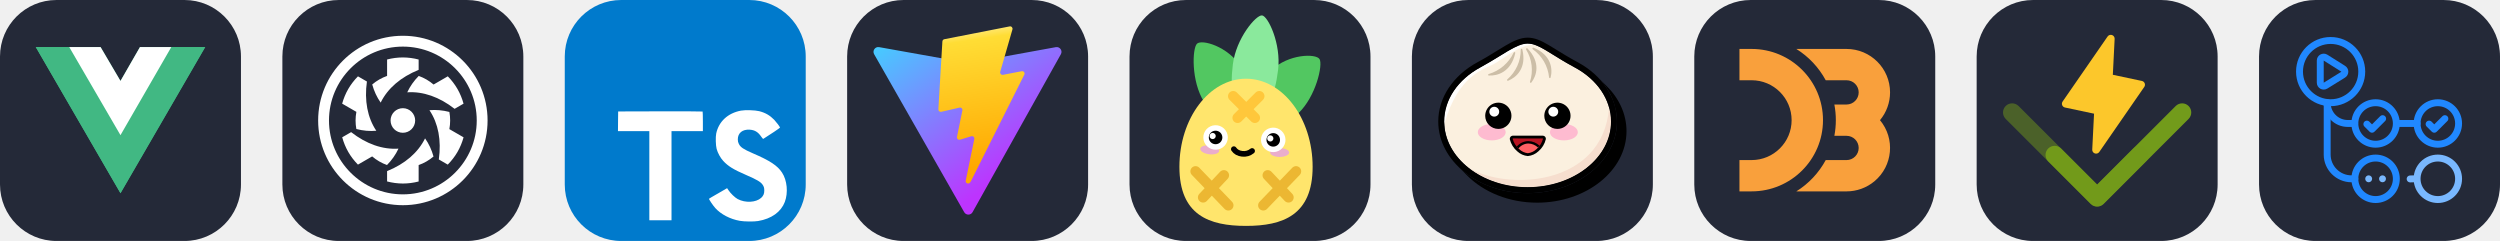
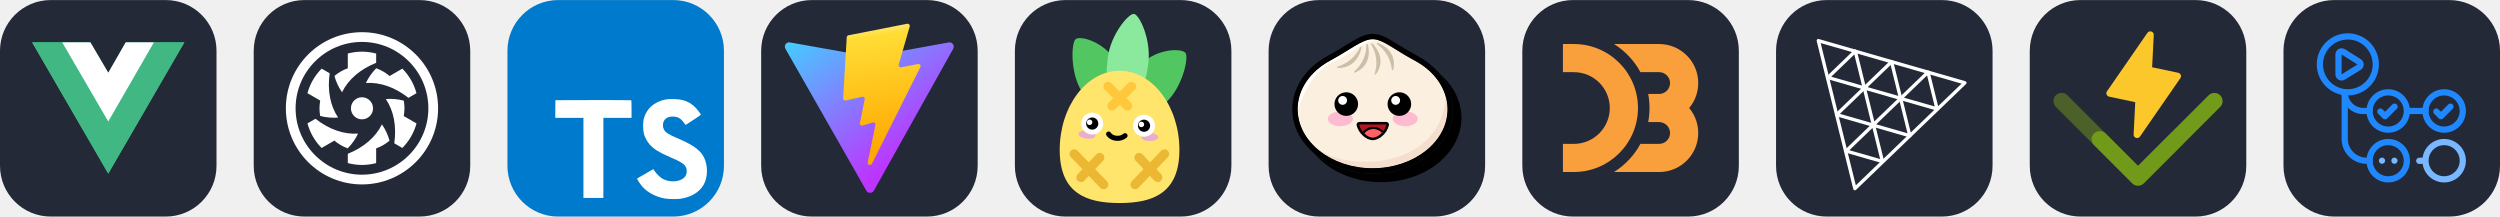
- <svg xmlns="http://www.w3.org/2000/svg" width="498" height="48" viewBox="0 0 2656 256" fill="none" version="1.1">
+ <svg xmlns="http://www.w3.org/2000/svg" width="554" height="48" viewBox="0 0 2956 256" fill="none" version="1.1">
  <g transform="translate(0, 0)">
    <svg width="256" height="256" fill="none" viewBox="0 0 256 256">
      <rect width="256" height="256" fill="#242938" rx="60" />
      <path fill="#41B883" d="M182 50H218L128 205.25L38 50H73.55H106.85L128 86L148.7 50H182Z" />
      <path fill="#41B883" d="M38 50L128 205.25L218 50H182L128 143.15L73.55 50H38Z" />
      <path fill="#fff" d="M73.55 50L128 143.6L182 50H148.7L128 86L106.85 50H73.55Z" />
    </svg>
  </g>
  <g transform="translate(300, 0)">
    <svg width="256" height="256" fill="none" viewBox="0 0 256 256">
      <rect width="256" height="256" fill="#242938" rx="60" />
      <g transform="translate(38 38) scale(7.5)">
        <path fill="#fff" d="M13.743 12c0 .962-.78 1.742-1.742 1.742s-1.742-.78-1.742-1.742c0-.962.78-1.742 1.742-1.742.962 0 1.742.78 1.742 1.742zm5.585-1.65 1.267-.732a8.929 8.929 0 0 0-.862-2.084 8.93 8.93 0 0 0-1.368-1.789l-2.014 1.163a6.708 6.708 0 0 0-2.103-1.219c-.688.697-1.234 1.475-1.627 2.322 2.242-.153 4.557.659 6.707 2.338zm-9.562 8.821v1.464a8.931 8.931 0 0 0 2.235.296 8.934 8.934 0 0 0 2.234-.29v-2.325a6.708 6.708 0 0 0 2.107-1.212c-.26-.944-.661-1.806-1.197-2.571-.989 2.018-2.849 3.617-5.378 4.639zM5.412 13.208c.947.247 1.895.331 2.825.248-1.253-1.865-1.708-4.276-1.329-6.977l-1.268-.732a8.924 8.924 0 0 0-1.374 1.788 8.929 8.929 0 0 0-.865 2.08l2.014 1.163a6.707 6.707 0 0 0-.004 2.43zm13.174.013a6.708 6.708 0 0 0 .004-2.43c-.947-.247-1.895-.331-2.825-.248 1.253 1.865 1.708 4.276 1.328 6.977l1.267.732a8.928 8.928 0 0 0 1.374-1.788 8.929 8.929 0 0 0 .865-2.08l-2.014-1.163zm-13.912.428-1.267.732c.198.728.487 1.428.862 2.083a8.932 8.932 0 0 0 1.368 1.789l2.014-1.163A6.71 6.71 0 0 0 9.752 18.31c.688-.697 1.234-1.475 1.627-2.322-2.242.153-4.557-.659-6.707-2.338zm9.562-8.82V3.365A8.934 8.934 0 0 0 12 3.07a8.934 8.934 0 0 0-2.234.291V5.686a6.708 6.708 0 0 0-2.107 1.212c.26.944.661 1.806 1.197 2.571.989-2.018 2.849-3.617 5.378-4.639zM24 12c0 6.627-5.373 12-12 12S0 18.627 0 12 5.373 0 12 0s12 5.373 12 12zm-1.535 0c0-5.77-4.695-10.465-10.465-10.465S1.535 6.23 1.535 12 6.23 22.465 12 22.465 22.465 17.77 22.465 12z" />
      </g>
    </svg>
  </g>
  <g transform="translate(600, 0)">
    <svg width="256" height="256" fill="none" viewBox="0 0 256 256">
      <rect width="256" height="256" fill="#007ACC" rx="60" />
      <path fill="#fff" d="M56.611 128.849L56.53 139.333H73.19H89.85L89.85 186.673V234.012H101.635H113.419V186.673L113.419 139.333H130.079H146.739V129.052C146.739 123.363 146.618 118.609 146.455 118.487C146.333 118.325 126.056 118.243 101.472 118.284L56.733 118.406L56.611 128.849Z" />
      <path fill="#fff" d="M206.567 118.108C213.068 119.734 218.026 122.619 222.577 127.332C224.934 129.852 228.428 134.444 228.713 135.541C228.794 135.866 217.66 143.343 210.915 147.528C210.671 147.691 209.695 146.634 208.598 145.009C205.307 140.214 201.853 138.141 196.57 137.776C188.809 137.247 183.811 141.311 183.852 148.097C183.852 150.088 184.136 151.266 184.949 152.892C186.655 156.427 189.825 158.54 199.781 162.847C218.107 170.731 225.949 175.932 230.826 183.327C236.271 191.576 237.49 204.742 233.792 214.535C229.729 225.181 219.651 232.414 205.469 234.812C201.081 235.584 190.678 235.462 185.965 234.609C175.684 232.78 165.932 227.701 159.918 221.037C157.561 218.436 152.969 211.65 153.254 211.162C153.375 211 154.432 210.35 155.61 209.659C156.748 209.009 161.056 206.53 165.119 204.173L172.474 199.906L174.018 202.182C176.172 205.473 180.885 209.984 183.73 211.487C191.897 215.795 203.113 215.185 208.639 210.228C210.996 208.074 211.971 205.839 211.971 202.548C211.971 199.581 211.605 198.281 210.061 196.046C208.07 193.202 204.007 190.804 192.466 185.806C179.26 180.117 173.571 176.582 168.37 170.974C165.363 167.724 162.518 162.522 161.34 158.174C160.365 154.558 160.121 145.496 160.893 141.839C163.615 129.08 173.246 120.181 187.143 117.539C191.654 116.686 202.137 117.011 206.567 118.108Z" />
    </svg>
  </g>
  <g transform="translate(900, 0)">
    <svg width="256" height="256" viewBox="0 0 256 256" fill="none">
      <rect width="256" height="256" rx="60" fill="#242938" />
      <path d="M227.088 57.602L133.256 225.389C131.318 228.854 126.341 228.874 124.375 225.427L28.682 57.618C26.54 53.861 29.752 49.31 34.01 50.072L127.942 66.861C128.541 66.968 129.155 66.967 129.754 66.858L221.722 50.096C225.965 49.322 229.192 53.837 227.088 57.602Z" fill="url(#paint0_linear_307_179)" />
      <path d="M172.687 28.049L103.249 41.655C102.107 41.879 101.262 42.846 101.194 44.007L96.922 116.148C96.822 117.847 98.382 119.166 100.04 118.783L119.373 114.322C121.182 113.905 122.816 115.498 122.445 117.317L116.701 145.443C116.314 147.336 118.092 148.954 119.94 148.393L131.881 144.765C133.732 144.203 135.511 145.826 135.119 147.721L125.991 191.9C125.42 194.664 129.096 196.171 130.629 193.801L131.653 192.219L188.235 79.299C189.183 77.409 187.549 75.253 185.472 75.653L165.573 79.494C163.703 79.855 162.112 78.113 162.639 76.283L175.628 31.258C176.156 29.425 174.559 27.683 172.687 28.049Z" fill="url(#paint1_linear_307_179)" />
      <defs>
        <linearGradient id="paint0_linear_307_179" x1="26.346" y1="44.075" x2="143.127" y2="202.673" gradientUnits="userSpaceOnUse">
          <stop stop-color="#41D1FF" />
          <stop offset="1" stop-color="#BD34FE" />
        </linearGradient>
        <linearGradient id="paint1_linear_307_179" x1="122.551" y1="31.743" x2="143.676" y2="176.66" gradientUnits="userSpaceOnUse">
          <stop stop-color="#FFEA83" />
          <stop offset="0.083" stop-color="#FFDD35" />
          <stop offset="1" stop-color="#FFA800" />
        </linearGradient>
      </defs>
    </svg>
  </g>
  <g transform="translate(1200, 0)">
    <svg width="256" height="256" viewBox="0 0 256 256" fill="none">
      <g clip-path="url(#clip0_33_887)">
        <path d="M196 0H60C26.863 0 0 26.863 0 60V196C0 229.137 26.863 256 60 256H196C229.137 256 256 229.137 256 196V60C256 26.863 229.137 0 196 0Z" fill="#242938" />
        <g clip-path="url(#clip1_33_887)">
          <path fill-rule="evenodd" clip-rule="evenodd" d="M121.463 124.778C136.641 110.336 132.013 92.478 118.271 70.839C104.53 49.201 76.863 41.506 71.701 46.418C66.538 51.33 65.389 86.443 79.13 108.082C92.872 129.72 106.284 139.22 121.463 124.778Z" fill="url(#paint0_linear_33_887)" />
          <path fill-rule="evenodd" clip-rule="evenodd" d="M134.584 126.783C145.808 144.457 160.817 137.992 179.397 120.313C197.978 102.634 205.686 68.774 201.869 62.763C198.051 56.752 169.034 57.057 150.454 74.736C131.874 92.415 123.36 109.109 134.584 126.783Z" fill="url(#paint1_linear_33_887)" />
          <path fill-rule="evenodd" clip-rule="evenodd" d="M128.444 117.059C147.08 119.342 154.412 102.14 157.834 74.337C161.255 46.534 147.173 17.15 140.834 16.373C134.496 15.597 113.196 40.646 109.775 68.45C106.353 96.253 109.807 114.775 128.444 117.059Z" fill="url(#paint2_linear_33_887)" />
          <path fill-rule="evenodd" clip-rule="evenodd" d="M123.756 240C162.84 240 194.536 228.661 194.536 177.24C194.536 125.819 162.84 83.623 123.756 83.623C84.671 83.623 53 125.819 53 177.24C53 228.661 84.671 240 123.756 240Z" fill="url(#paint3_linear_33_887)" />
          <path d="M159.505 166.742C165.088 166.742 169.614 164.64 169.614 162.046C169.614 159.453 165.088 157.35 159.505 157.35C153.921 157.35 149.395 159.453 149.395 162.046C149.395 164.64 153.921 166.742 159.505 166.742Z" fill="#EAADCC" />
          <path d="M84.637 163.889C90.179 164.569 94.928 163.033 95.244 160.459C95.561 157.885 91.325 155.247 85.783 154.567C80.241 153.888 75.492 155.424 75.176 157.998C74.859 160.572 79.095 163.21 84.637 163.889Z" fill="#EAADCC" />
          <path d="M130.232 160.383C127.19 162.853 123.675 163.86 119.689 163.405C115.703 162.95 112.748 161.298 110.825 158.447" stroke="black" stroke-width="6" stroke-linecap="round" stroke-linejoin="round" />
          <path fill-rule="evenodd" clip-rule="evenodd" d="M91.079 135.944C93.869 135.847 96.434 136.888 98.327 138.651C100.219 140.413 101.438 142.896 101.536 145.683C101.633 148.47 100.591 151.032 98.826 152.921C97.062 154.811 94.576 156.028 91.785 156.126C88.996 156.223 86.43 155.181 84.538 153.419C82.646 151.657 81.427 149.173 81.33 146.387C81.232 143.6 82.275 141.038 84.039 139.148C85.803 137.259 88.289 136.041 91.079 135.944Z" fill="black" />
          <path fill-rule="evenodd" clip-rule="evenodd" d="M91.61 144.384C91.547 142.57 90.022 141.15 88.206 141.213C86.389 141.277 84.968 142.799 85.031 144.613C85.095 146.428 86.619 147.847 88.436 147.784C90.252 147.72 91.674 146.198 91.61 144.384Z" fill="white" />
          <path fill-rule="evenodd" clip-rule="evenodd" d="M152.335 138.507C155.125 138.41 157.69 139.451 159.582 141.213C161.475 142.975 162.694 145.459 162.791 148.245C162.889 151.032 161.846 153.594 160.082 155.484C158.318 157.374 155.832 158.591 153.041 158.688C150.251 158.785 147.686 157.744 145.794 155.981C143.902 154.219 142.683 151.736 142.585 148.949C142.487 146.163 143.53 143.601 145.294 141.711C147.059 139.821 149.545 138.604 152.335 138.507Z" fill="black" />
          <path d="M100.126 145.732C100.294 150.528 96.538 154.551 91.737 154.718C86.936 154.885 82.908 151.133 82.74 146.337C82.572 141.541 86.327 137.519 91.128 137.352C95.93 137.185 99.958 140.936 100.126 145.732ZM102.945 145.634C102.723 139.283 97.388 134.314 91.029 134.536C84.671 134.757 79.698 140.084 79.921 146.435C80.143 152.786 85.477 157.755 91.835 157.534C98.194 157.313 103.168 151.985 102.945 145.634Z" fill="white" stroke="white" stroke-width="3" />
          <path d="M161.381 148.295C161.549 153.091 157.794 157.114 152.993 157.281C148.192 157.448 144.163 153.696 143.995 148.9C143.827 144.104 147.583 140.081 152.384 139.914C157.185 139.747 161.213 143.499 161.381 148.295ZM164.201 148.197C163.978 141.846 158.644 136.877 152.285 137.098C145.927 137.32 140.953 142.647 141.176 148.998C141.398 155.349 146.733 160.318 153.091 160.097C159.45 159.875 164.423 154.548 164.201 148.197Z" fill="white" stroke="white" stroke-width="3" />
          <path fill-rule="evenodd" clip-rule="evenodd" d="M152.865 146.947C152.802 145.133 151.277 143.713 149.461 143.776C147.645 143.839 146.223 145.361 146.287 147.176C146.35 148.99 147.875 150.41 149.691 150.347C151.508 150.284 152.929 148.761 152.865 146.947Z" fill="white" />
          <path d="M70.163 182.004L104.959 218.163" stroke="#ECB732" stroke-width="11" stroke-linecap="round" />
          <path d="M100.257 186.23L78.157 209.711" stroke="#ECB732" stroke-width="11" stroke-linecap="round" />
          <path d="M176.903 182.004L142.107 218.163" stroke="#ECB732" stroke-width="11" stroke-linecap="round" />
          <path d="M146.809 186.23L168.909 209.711" stroke="#ECB732" stroke-width="11" stroke-linecap="round" />
          <path d="M137.875 102.172L114.834 125.182" stroke="#FFC73B" stroke-width="11" stroke-linecap="round" />
          <path d="M133.173 125.182L110.132 102.172" stroke="#FFC73B" stroke-width="11" stroke-linecap="round" />
        </g>
      </g>
      <defs>
        <linearGradient id="paint0_linear_33_887" x1="7650.74" y1="-5867.43" x2="13921.9" y2="11695.8" gradientUnits="userSpaceOnUse">
          <stop stop-color="#52CE63" />
          <stop offset="1" stop-color="#51A256" />
        </linearGradient>
        <linearGradient id="paint1_linear_33_887" x1="6131.59" y1="7642.74" x2="-11449.7" y2="13929.1" gradientUnits="userSpaceOnUse">
          <stop stop-color="#52CE63" />
          <stop offset="1" stop-color="#51A256" />
        </linearGradient>
        <linearGradient id="paint2_linear_33_887" x1="7781.96" y1="952.47" x2="4321.49" y2="29199.5" gradientUnits="userSpaceOnUse">
          <stop stop-color="#8AE99C" />
          <stop offset="1" stop-color="#52CE63" />
        </linearGradient>
        <linearGradient id="paint3_linear_33_887" x1="23250" y1="13116.7" x2="19508.6" y2="74634.6" gradientUnits="userSpaceOnUse">
          <stop stop-color="#FFE56C" />
          <stop offset="1" stop-color="#FFC63A" />
        </linearGradient>
        <clipPath id="clip0_33_887">
          <rect width="256" height="256" fill="white" />
        </clipPath>
        <clipPath id="clip1_33_887">
          <rect width="150" height="224" fill="white" transform="translate(53 16)" />
        </clipPath>
      </defs>
    </svg>
  </g>
  <g transform="translate(1500, 0)">
    <svg width="256" height="256" viewBox="0 0 256 256" fill="none">
      <rect width="256" height="256" rx="60" fill="#242938" />
      <path d="M206.709 91.241C206.304 90.811 205.873 90.38 205.443 89.975C205.012 89.57 204.607 89.115 204.177 88.71C203.747 88.304 203.342 87.849 202.911 87.444C202.481 87.039 202.076 86.583 201.645 86.178C201.215 85.773 200.81 85.317 200.38 84.912C199.949 84.507 199.544 84.051 199.114 83.646C198.683 83.241 198.278 82.785 197.848 82.38C210.405 94.721 217.599 111.51 217.873 129.115C217.873 171.064 175.291 205.191 122.936 205.191C93.62 205.191 67.392 194.482 49.949 177.697L51.215 178.963L52.481 180.229L53.746 181.494L55.012 182.76L56.278 184.026L57.544 185.292L58.81 186.558C76.228 204.051 103.038 215.317 133.063 215.317C185.417 215.317 228 181.191 228 139.368C228 121.494 220.304 104.558 206.709 91.241Z" fill="black" />
      <path d="M211.544 129.114C211.544 167.62 171.874 198.836 122.937 198.836C74 198.836 34.329 167.62 34.329 129.114C34.329 105.241 49.519 84.152 72.861 71.646C96.203 59.139 110.734 46.329 122.937 46.329C135.139 46.329 145.57 56.785 173.013 71.646C196.355 84.152 211.544 105.241 211.544 129.114Z" fill="#FBF0DF" />
      <path d="M211.544 129.114C211.532 124.167 210.851 119.245 209.519 114.481C202.608 198.785 99.772 202.835 59.342 177.62C77.517 191.707 99.945 199.189 122.937 198.835C171.798 198.835 211.544 167.57 211.544 129.114Z" fill="#F6DECE" />
      <path d="M88.835 67.013C100.152 60.228 115.19 47.494 129.975 47.468C127.7 46.733 125.327 46.349 122.937 46.329C116.81 46.329 110.279 49.494 102.051 54.253C99.19 55.924 96.228 57.772 93.089 59.696C87.19 63.342 80.43 67.468 72.835 71.595C48.734 84.633 34.329 106.127 34.329 129.114C34.329 130.127 34.329 131.139 34.329 132.127C49.671 77.924 77.544 73.797 88.835 67.013Z" fill="#FFFEFC" />
      <path fill-rule="evenodd" clip-rule="evenodd" d="M115.645 52.734C115.681 58.712 114.426 64.627 111.966 70.075C109.506 75.524 105.899 80.377 101.392 84.304C100.683 84.937 101.24 86.152 102.152 85.797C110.683 82.481 122.202 72.557 117.342 52.532C117.139 51.392 115.645 51.696 115.645 52.734ZM121.392 52.734C124.49 57.788 126.458 63.453 127.162 69.339C127.865 75.225 127.287 81.194 125.468 86.835C125.164 87.722 126.253 88.481 126.861 87.747C132.405 80.658 137.24 66.582 122.759 51.392C122.025 50.734 120.886 51.747 121.392 52.633V52.734ZM128.38 52.304C133.231 55.738 137.289 60.173 140.28 65.309C143.272 70.444 145.127 76.162 145.721 82.076C145.696 82.289 145.753 82.504 145.882 82.676C146.01 82.848 146.2 82.964 146.412 82.999C146.623 83.035 146.84 82.988 147.018 82.868C147.196 82.748 147.321 82.564 147.367 82.354C149.696 73.519 148.38 58.456 129.215 50.633C128.202 50.228 127.544 51.595 128.38 52.203V52.304ZM81.645 78.633C87.416 76.909 92.758 73.989 97.325 70.063C101.892 66.138 105.581 61.294 108.152 55.848C108.607 54.937 110.051 55.291 109.823 56.304C105.443 76.557 90.785 80.785 81.671 80.228C80.709 80.253 80.734 78.911 81.645 78.633Z" fill="#CCBEA7" />
      <path d="M122.937 205.19C70.582 205.19 28 171.063 28 129.114C28 103.798 43.646 80.177 69.848 66.025C77.443 61.975 83.949 57.899 89.747 54.329C92.937 52.354 95.949 50.506 98.861 48.785C107.747 43.519 115.342 40 122.937 40C130.532 40 137.165 43.038 145.468 47.949C148 49.392 150.532 50.962 153.241 52.684C159.544 56.582 166.658 60.987 176.025 66.025C202.228 80.177 217.874 103.772 217.874 129.114C217.874 171.063 175.291 205.19 122.937 205.19ZM122.937 46.329C116.81 46.329 110.279 49.494 102.051 54.253C99.19 55.924 96.228 57.772 93.089 59.696C87.19 63.342 80.43 67.468 72.835 71.595C48.734 84.633 34.329 106.127 34.329 129.114C34.329 167.57 74.076 198.861 122.937 198.861C171.798 198.861 211.544 167.57 211.544 129.114C211.544 106.127 197.139 84.633 173.013 71.646C163.443 66.582 155.975 61.823 149.924 58.076C147.165 56.38 144.633 54.81 142.329 53.418C134.658 48.861 129.063 46.329 122.937 46.329Z" fill="black" />
      <path d="M140.785 147.596C139.648 152.254 137.059 156.429 133.393 159.52C130.64 162.188 127.077 163.863 123.266 164.279C119.341 163.929 115.652 162.25 112.81 159.52C109.181 156.415 106.629 152.241 105.519 147.596C105.482 147.32 105.509 147.039 105.598 146.775C105.686 146.512 105.834 146.272 106.029 146.074C106.225 145.876 106.463 145.725 106.725 145.634C106.988 145.542 107.268 145.512 107.544 145.545H138.785C139.059 145.516 139.337 145.549 139.596 145.643C139.855 145.736 140.09 145.887 140.283 146.085C140.475 146.282 140.621 146.521 140.708 146.782C140.795 147.044 140.821 147.322 140.785 147.596Z" fill="#B71422" />
      <path d="M112.81 159.722C115.647 162.453 119.322 164.148 123.241 164.532C127.151 164.142 130.816 162.448 133.646 159.722C134.551 158.878 135.397 157.973 136.177 157.013C134.618 155.243 132.713 153.812 130.579 152.806C128.446 151.8 126.13 151.242 123.772 151.165C121.25 151.224 118.78 151.896 116.575 153.122C114.37 154.348 112.496 156.092 111.114 158.203C111.696 158.734 112.203 159.241 112.81 159.722Z" fill="#FF6164" />
      <path d="M113.215 157.722C114.471 156.099 116.077 154.783 117.914 153.871C119.752 152.958 121.772 152.475 123.823 152.456C127.614 152.568 131.227 154.094 133.95 156.734C134.532 156.101 135.089 155.443 135.62 154.785C132.4 151.718 128.143 149.974 123.696 149.899C121.32 149.919 118.977 150.466 116.837 151.499C114.696 152.532 112.811 154.026 111.317 155.874C111.915 156.524 112.549 157.141 113.215 157.722Z" fill="black" />
      <path d="M123.165 165.798C118.946 165.428 114.976 163.644 111.899 160.734C107.98 157.42 105.222 152.941 104.026 147.95C103.94 147.505 103.954 147.047 104.068 146.609C104.182 146.171 104.392 145.764 104.684 145.418C105.031 144.999 105.469 144.665 105.965 144.441C106.46 144.217 107.001 144.11 107.545 144.127H138.785C139.328 144.115 139.867 144.225 140.361 144.449C140.856 144.672 141.295 145.003 141.646 145.418C141.934 145.765 142.141 146.173 142.251 146.612C142.36 147.05 142.37 147.507 142.279 147.95C141.083 152.941 138.324 157.42 134.405 160.734C131.335 163.639 127.375 165.422 123.165 165.798ZM107.545 147.063C107.139 147.063 107.038 147.241 107.013 147.291C108.083 151.62 110.504 155.495 113.924 158.355C116.425 160.819 119.677 162.378 123.165 162.785C126.643 162.382 129.891 160.843 132.405 158.405C135.815 155.54 138.226 151.666 139.291 147.342C139.236 147.261 139.16 147.197 139.07 147.157C138.981 147.116 138.882 147.102 138.785 147.114L107.545 147.063Z" fill="black" />
      <path d="M161.469 149.164C169.648 149.164 176.279 145.265 176.279 140.455C176.279 135.646 169.648 131.747 161.469 131.747C153.289 131.747 146.659 135.646 146.659 140.455C146.659 145.265 153.289 149.164 161.469 149.164Z" fill="#FEBBD0" />
      <path d="M84.836 149.164C93.015 149.164 99.646 145.265 99.646 140.455C99.646 135.646 93.015 131.747 84.836 131.747C76.656 131.747 70.026 135.646 70.026 140.455C70.026 145.265 76.656 149.164 84.836 149.164Z" fill="#FEBBD0" />
      <path fill-rule="evenodd" clip-rule="evenodd" d="M91.798 136.962C94.558 136.967 97.257 136.153 99.555 134.623C101.852 133.093 103.644 130.917 104.703 128.368C105.763 125.82 106.043 123.014 105.508 120.307C104.972 117.599 103.646 115.111 101.696 113.158C99.746 111.204 97.26 109.873 94.554 109.333C91.847 108.793 89.041 109.067 86.491 110.122C83.94 111.177 81.76 112.965 80.226 115.26C78.692 117.554 77.874 120.252 77.874 123.012C77.874 126.708 79.34 130.252 81.951 132.867C84.561 135.482 88.103 136.955 91.798 136.962ZM154.507 136.962C157.27 136.982 159.977 136.181 162.284 134.66C164.591 133.14 166.395 130.968 167.466 128.421C168.538 125.874 168.828 123.066 168.302 120.354C167.775 117.641 166.454 115.146 164.508 113.185C162.561 111.224 160.076 109.885 157.367 109.339C154.658 108.792 151.848 109.063 149.293 110.115C146.739 111.168 144.554 112.956 143.017 115.252C141.479 117.548 140.659 120.249 140.659 123.012C140.652 126.697 142.105 130.233 144.701 132.848C147.297 135.462 150.823 136.942 154.507 136.962Z" fill="black" />
      <path fill-rule="evenodd" clip-rule="evenodd" d="M87.494 123.898C88.531 123.903 89.547 123.6 90.412 123.028C91.278 122.455 91.953 121.638 92.354 120.681C92.754 119.724 92.862 118.669 92.662 117.651C92.463 116.633 91.966 115.697 91.234 114.961C90.502 114.226 89.568 113.724 88.551 113.52C87.534 113.316 86.479 113.418 85.52 113.814C84.561 114.21 83.741 114.882 83.164 115.744C82.587 116.606 82.279 117.62 82.279 118.658C82.279 120.043 82.827 121.373 83.805 122.355C84.782 123.337 86.109 123.892 87.494 123.898ZM150.203 123.898C151.24 123.903 152.256 123.6 153.121 123.028C153.986 122.455 154.662 121.638 155.063 120.681C155.463 119.724 155.57 118.669 155.371 117.651C155.172 116.633 154.675 115.697 153.943 114.961C153.211 114.226 152.277 113.724 151.26 113.52C150.243 113.316 149.188 113.418 148.229 113.814C147.27 114.21 146.45 114.882 145.873 115.744C145.296 116.606 144.988 117.62 144.988 118.658C144.988 120.035 145.529 121.356 146.496 122.337C147.462 123.318 148.776 123.878 150.152 123.898H150.203Z" fill="white" />
    </svg>
  </g>
  <g transform="translate(1800, 0)">
    <svg width="256" height="256" viewBox="0 0 256 256" fill="none">
      <rect width="256" height="256" rx="60" fill="#242938" />
      <path d="M136.747 127.656C136.747 85.874 102.8 52 60.913 52H48V85.256H60.92C84.394 85.256 103.42 104.238 103.42 127.656C103.42 151.075 84.394 170.057 60.92 170.057H48V203.313H60.92C102.794 203.313 136.747 169.439 136.747 127.656ZM208 98.145C208 72.659 187.286 52 161.747 52H108.413C121.537 60.2 132.301 71.659 139.653 85.256H161.747C168.874 85.256 174.667 91.028 174.667 98.145C174.667 105.262 168.874 111.035 161.747 111.035H148.827C150.913 122.023 150.913 133.303 148.827 144.29H161.747C168.867 144.29 174.667 150.057 174.667 157.181C174.667 164.304 168.874 170.07 161.747 170.07H139.653C132.301 183.666 121.537 195.126 108.413 203.325H161.747C172.554 203.325 183.02 199.548 191.333 192.651C210.954 176.355 213.64 147.263 197.3 127.67C204.212 119.376 207.997 108.931 208 98.145Z" fill="#F9A03C" />
    </svg>
  </g>
  <g transform="translate(2100, 0)">
    <svg width="256" height="256" viewBox="0 0 256 256" fill="none">
      <rect width="256" height="256" rx="60" fill="#242938" />
+       <path fill-rule="evenodd" clip-rule="evenodd" d="M93.213 222.94L50 48L223.23 97.874L93.213 222.94Z" stroke="white" stroke-width="4" stroke-miterlimit="10" stroke-linejoin="round" />
+       <path fill-rule="evenodd" clip-rule="evenodd" d="M136.583 72.942L158.174 160.438L71.607 135.493L136.583 72.942Z" stroke="white" stroke-width="4" stroke-miterlimit="10" stroke-linejoin="round" />
+       <path fill-rule="evenodd" clip-rule="evenodd" d="M115.103 147.36L104.379 103.895L147.387 116.241L115.103 147.36Z" stroke="white" stroke-width="4" stroke-miterlimit="10" stroke-linejoin="round" />
+       <path fill-rule="evenodd" clip-rule="evenodd" d="M93.651 60.483L104.375 103.948L61.367 91.602L93.651 60.483Z" stroke="white" stroke-width="4" stroke-miterlimit="10" stroke-linejoin="round" />
+       <path fill-rule="evenodd" clip-rule="evenodd" d="M179.663 85.26L190.387 128.725L147.379 116.379L179.663 85.26Z" stroke="white" stroke-width="4" stroke-miterlimit="10" stroke-linejoin="round" />
+       <path fill-rule="evenodd" clip-rule="evenodd" d="M115.108 147.39L125.832 190.855L82.824 178.509L115.108 147.39Z" stroke="white" stroke-width="4" stroke-miterlimit="10" stroke-linejoin="round" />
+     </svg>
+   </g>
+   <g transform="translate(2400, 0)">
+     <svg width="256" height="256" viewBox="0 0 256 256" fill="none">
+       <rect width="256" height="256" rx="60" fill="#242938" />
      <path d="M178.09 92.319L130.277 161.45C129.77 162.183 129.037 162.732 128.189 163.014C127.341 163.296 126.424 163.293 125.577 163.01C124.731 162.726 124.001 162.174 123.499 161.44C122.997 160.704 122.749 159.826 122.793 158.938L124.707 120.77L93.815 114.219C93.154 114.079 92.539 113.779 92.024 113.345C91.508 112.912 91.108 112.359 90.859 111.735C90.609 111.11 90.519 110.434 90.595 109.766C90.671 109.098 90.911 108.459 91.294 107.905L139.108 38.774C139.615 38.04 140.348 37.491 141.196 37.21C142.044 36.929 142.961 36.93 143.807 37.214C144.654 37.498 145.383 38.05 145.886 38.785C146.388 39.52 146.636 40.398 146.591 41.287L144.677 79.455L175.569 86.006C176.23 86.146 176.845 86.446 177.361 86.879C177.877 87.312 178.276 87.866 178.525 88.49C178.775 89.114 178.865 89.79 178.79 90.458C178.714 91.126 178.473 91.765 178.09 92.319Z" fill="#FCC72B" />
      <path d="M128.019 219.451C126.747 219.452 125.488 219.203 124.313 218.717C123.138 218.23 122.071 217.515 121.173 216.616L75.995 171.441C74.188 169.624 73.175 167.165 73.178 164.602C73.181 162.039 74.201 159.581 76.013 157.769C77.826 155.957 80.283 154.937 82.846 154.933C85.409 154.93 87.868 155.942 89.686 157.75L128.019 196.079L211.529 112.573C213.35 110.782 215.804 109.783 218.357 109.793C220.912 109.803 223.359 110.823 225.163 112.628C226.969 114.434 227.989 116.881 228 119.435C228.009 121.988 227.01 124.443 225.219 126.263L134.863 216.616C133.966 217.517 132.899 218.23 131.724 218.717C130.55 219.203 129.29 219.452 128.019 219.451Z" fill="#729B1B" />
      <path d="M127.98 219.451C129.252 219.452 130.511 219.203 131.686 218.717C132.861 218.23 133.928 217.515 134.826 216.616L180.004 171.441C181.812 169.624 182.825 167.165 182.821 164.602C182.818 162.039 181.798 159.581 179.986 157.769C178.173 155.957 175.716 154.937 173.153 154.933C170.591 154.93 168.131 155.942 166.313 157.75L127.98 196.079L44.471 112.573C42.65 110.782 40.195 109.783 37.642 109.793C35.088 109.803 32.641 110.823 30.835 112.628C29.03 114.434 28.011 116.881 28 119.435C27.99 121.988 28.989 124.443 30.78 126.263L121.136 216.616C122.034 217.517 123.101 218.23 124.275 218.717C125.45 219.203 126.709 219.452 127.98 219.451Z" fill="#729B1B" fill-opacity="0.5" />
    </svg>
  </g>
-   <g transform="translate(2400, 0)">
+   <g transform="translate(2700, 0)">
    <svg width="256" height="256" viewBox="0 0 256 256" fill="none">
      <rect width="256" height="256" rx="60" fill="#242938" />
      <path fill-rule="evenodd" clip-rule="evenodd" d="M76.065 43C94.327 43 109.13 57.803 109.13 76.065C109.13 94.327 94.327 109.13 76.065 109.13C57.803 109.13 43 94.327 43 76.065C43 57.803 57.803 43 76.065 43Z" stroke="#2088FF" stroke-width="7.348" stroke-linecap="round" stroke-linejoin="round" />
      <path fill-rule="evenodd" clip-rule="evenodd" d="M123.826 109.13C136 109.13 145.87 119 145.87 131.174C145.87 143.348 136 153.217 123.826 153.217C111.652 153.217 101.783 143.348 101.783 131.174C101.783 119 111.652 109.13 123.826 109.13Z" stroke="#2088FF" stroke-width="7.348" stroke-linecap="round" stroke-linejoin="round" />
      <path fill-rule="evenodd" clip-rule="evenodd" d="M123.826 167.913C136 167.913 145.87 177.782 145.87 189.957C145.87 202.131 136 212 123.826 212C111.652 212 101.783 202.131 101.783 189.957C101.783 177.782 111.652 167.913 123.826 167.913Z" stroke="#2088FF" stroke-width="7.348" stroke-linecap="round" stroke-linejoin="round" />
      <path fill-rule="evenodd" clip-rule="evenodd" d="M189.957 167.913C202.131 167.913 212 177.782 212 189.957C212 202.131 202.131 212 189.957 212C177.782 212 167.913 202.131 167.913 189.957C167.913 177.782 177.782 167.913 189.957 167.913Z" stroke="#79B8FF" stroke-width="7.348" stroke-linecap="round" stroke-linejoin="round" />
      <path d="M131.308 126.056L120.032 137.317L114.555 131.859" stroke="#2088FF" stroke-width="7.348" stroke-linecap="round" stroke-linejoin="round" />
      <path fill-rule="evenodd" clip-rule="evenodd" d="M189.957 109.13C202.131 109.13 212 119 212 131.174C212 143.348 202.131 153.217 189.957 153.217C177.782 153.217 167.913 143.348 167.913 131.174C167.913 119 177.782 109.13 189.957 109.13Z" stroke="#2088FF" stroke-width="7.348" stroke-linecap="round" stroke-linejoin="round" />
      <path d="M197.438 126.056L186.162 137.317L180.686 131.859" stroke="#2088FF" stroke-width="7.348" stroke-linecap="round" stroke-linejoin="round" />
      <path d="M65.043 64.353C65.043 61.462 68.229 59.703 70.676 61.245L89.461 73.078C91.758 74.525 91.746 77.879 89.439 79.309L70.653 90.957C68.206 92.475 65.043 90.715 65.043 87.835V64.353Z" stroke="#2088FF" stroke-width="7.348" stroke-linecap="round" stroke-linejoin="round" />
      <path d="M72.391 109.13V164.239C72.391 178.442 84.064 189.956 98.109 189.956H101.783" stroke="#2088FF" stroke-width="7.348" stroke-linecap="round" stroke-linejoin="round" />
      <path d="M101.595 134.847C103.624 134.847 105.269 133.203 105.269 131.173C105.269 129.144 103.624 127.5 101.595 127.5V134.847ZM68.717 109.259C68.717 123.391 80.174 134.847 94.305 134.847V127.5C84.231 127.5 76.065 119.333 76.065 109.259H68.717ZM94.305 134.847H101.595V127.5H94.305V134.847Z" fill="#2088FF" />
      <path d="M146.071 131.174H167.911" stroke="#2088FF" stroke-width="7.348" stroke-linecap="round" stroke-linejoin="round" />
      <path fill-rule="evenodd" clip-rule="evenodd" d="M116.478 186.283C118.506 186.283 120.152 187.929 120.152 189.957C120.152 191.987 118.506 193.631 116.478 193.631C114.451 193.631 112.804 191.987 112.804 189.957C112.804 187.929 114.451 186.283 116.478 186.283Z" fill="#79B8FF" />
      <path fill-rule="evenodd" clip-rule="evenodd" d="M131.174 186.283C133.201 186.283 134.848 187.929 134.848 189.957C134.848 191.987 133.201 193.631 131.174 193.631C129.147 193.631 127.5 191.987 127.5 189.957C127.5 187.929 129.147 186.283 131.174 186.283Z" fill="#79B8FF" />
      <path d="M164.257 189.981L160.537 190.103" stroke="#79B8FF" stroke-width="7.348" stroke-linecap="round" />
    </svg>
  </g>
</svg>
